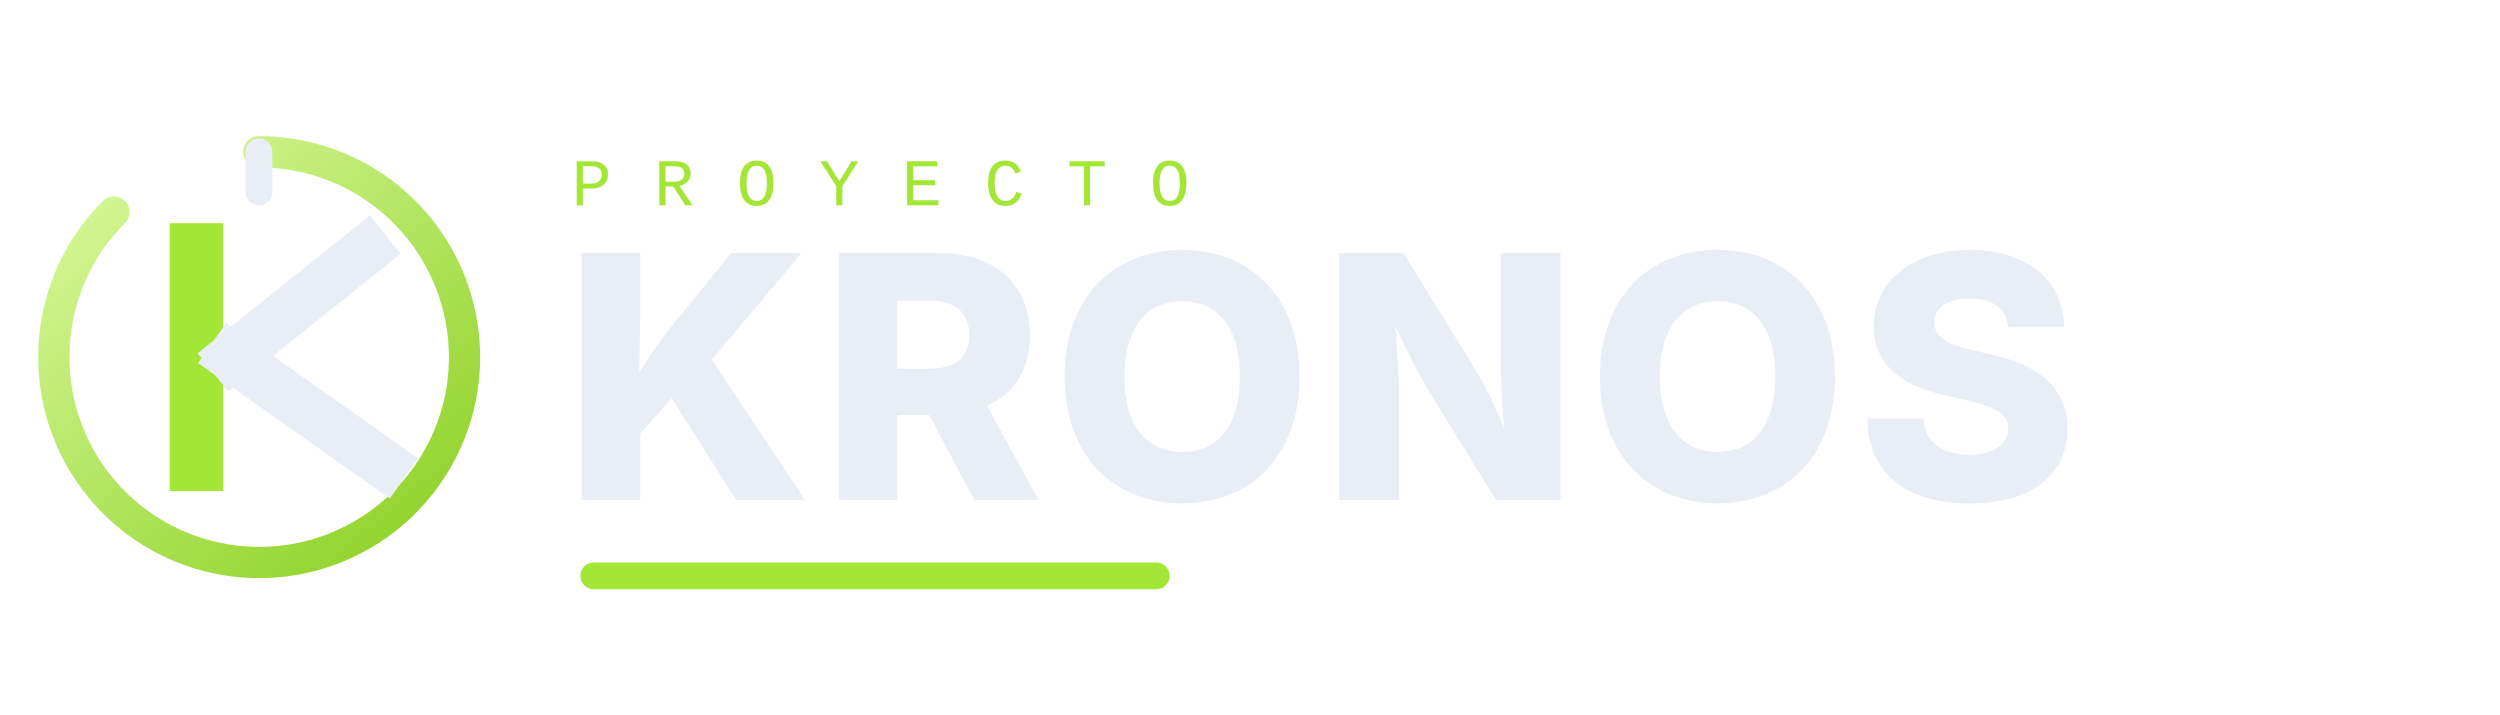
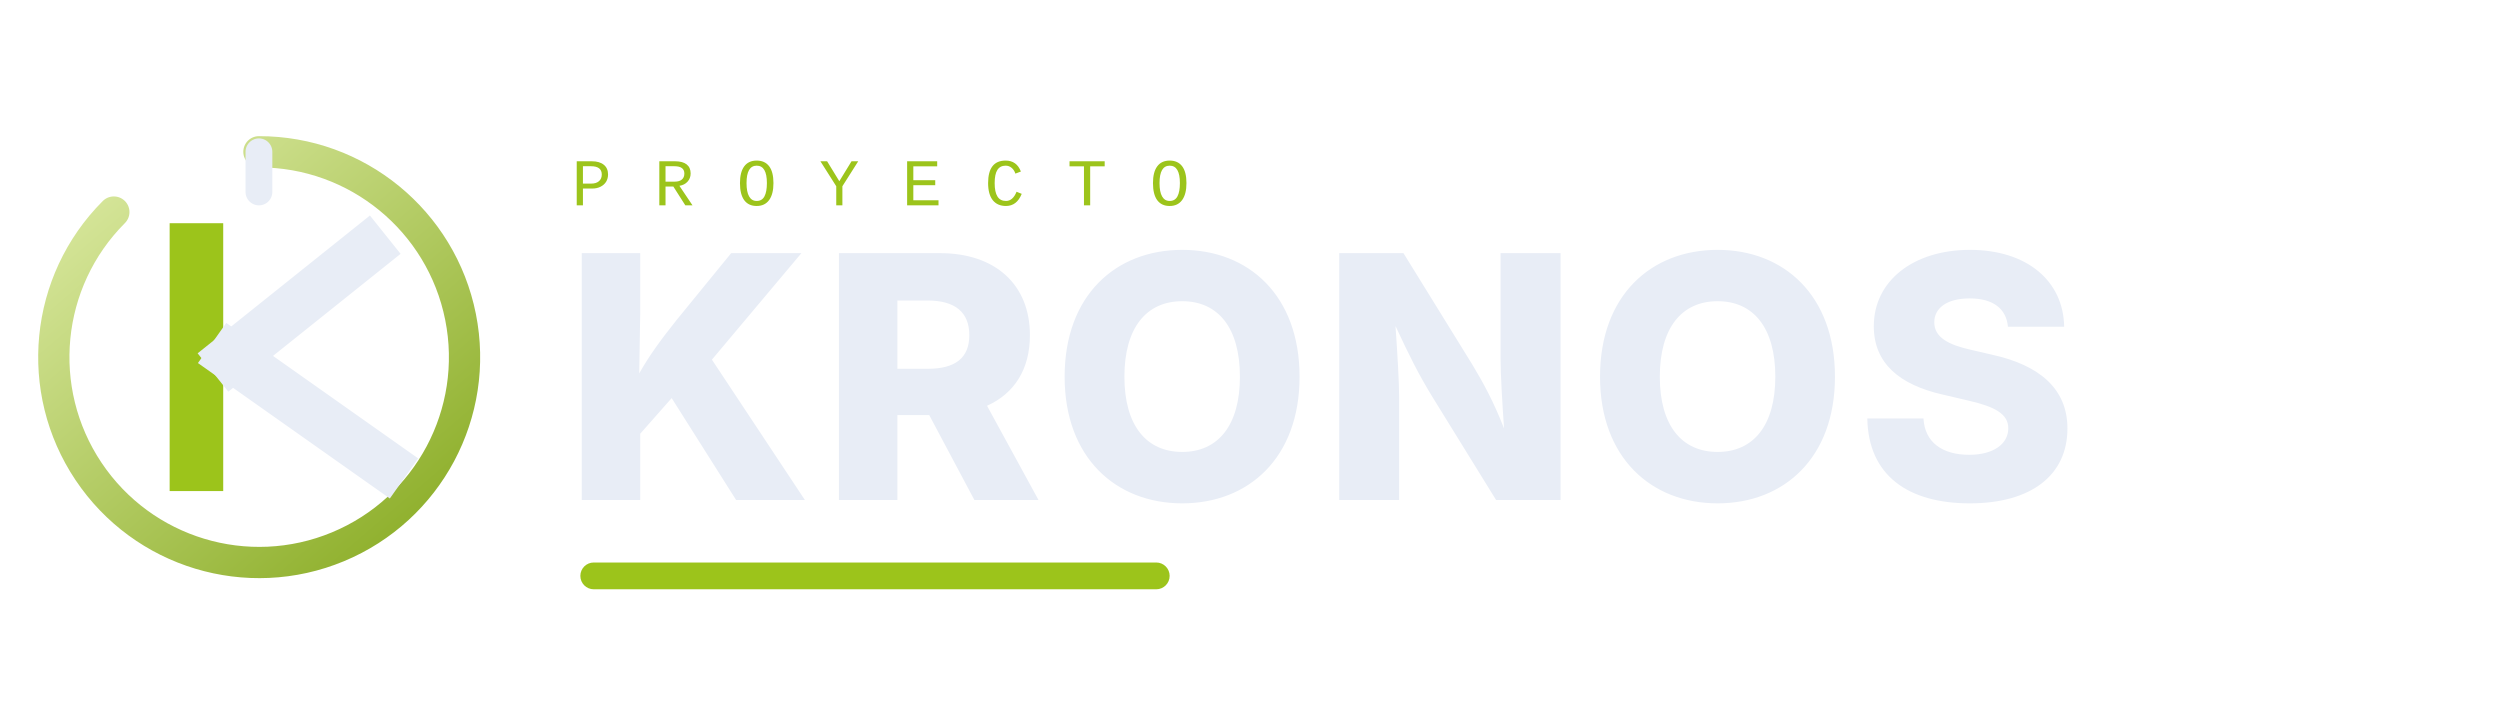
<svg xmlns="http://www.w3.org/2000/svg" width="560" height="160" viewBox="0 0 560 160" fill="none" role="img" aria-label="Proyecto Kronos — logotipo">
  <defs>
    <linearGradient id="c-lime" x1="20" y1="30" x2="110" y2="135" gradientUnits="userSpaceOnUse">
-       <stop offset="0" stop-color="#D9F99D" />
-       <stop offset="1" stop-color="#84CC16" />
+       <stop offset="0" stop-color="#DDEBA5" />
+       <stop offset="1" stop-color="#7FA414" />
    </linearGradient>
  </defs>
  <path d="M58 34a46 46 0 1 1-32.5 13.5" stroke="url(#c-lime)" stroke-width="7" stroke-linecap="round" />
  <path d="M58 34v9" stroke="#E8EDF6" stroke-width="6" stroke-linecap="round" />
-   <path d="M44 56v48" stroke="#A3E635" stroke-width="12" stroke-linecap="square" />
+   <path d="M44 56v48" stroke="#9CC41B" stroke-width="12" stroke-linecap="square" />
  <path d="M82 56 52 80" stroke="#E8EDF6" stroke-width="11" stroke-linecap="square" />
  <path d="M52 80 86 104" stroke="#E8EDF6" stroke-width="11" stroke-linecap="square" />
-   <text x="128" y="46" fill="#A3E635" font-family="'JetBrains Mono', 'Courier New', monospace" font-size="15" font-weight="500" letter-spacing="9.5">PROYECTO</text>
+   <text x="128" y="46" fill="#9CC41B" font-family="'JetBrains Mono', 'Courier New', monospace" font-size="15" font-weight="500" letter-spacing="9.5">PROYECTO</text>
  <text x="126" y="112" fill="#E8EDF6" font-family="'Plus Jakarta Sans', 'Inter', 'Arial Black', sans-serif" font-size="76" font-weight="800" letter-spacing="1.5">KRONOS</text>
-   <rect x="130" y="126" width="132" height="6" rx="3" fill="#A3E635" />
+   <rect x="130" y="126" width="132" height="6" rx="3" fill="#9CC41B" />
</svg>
